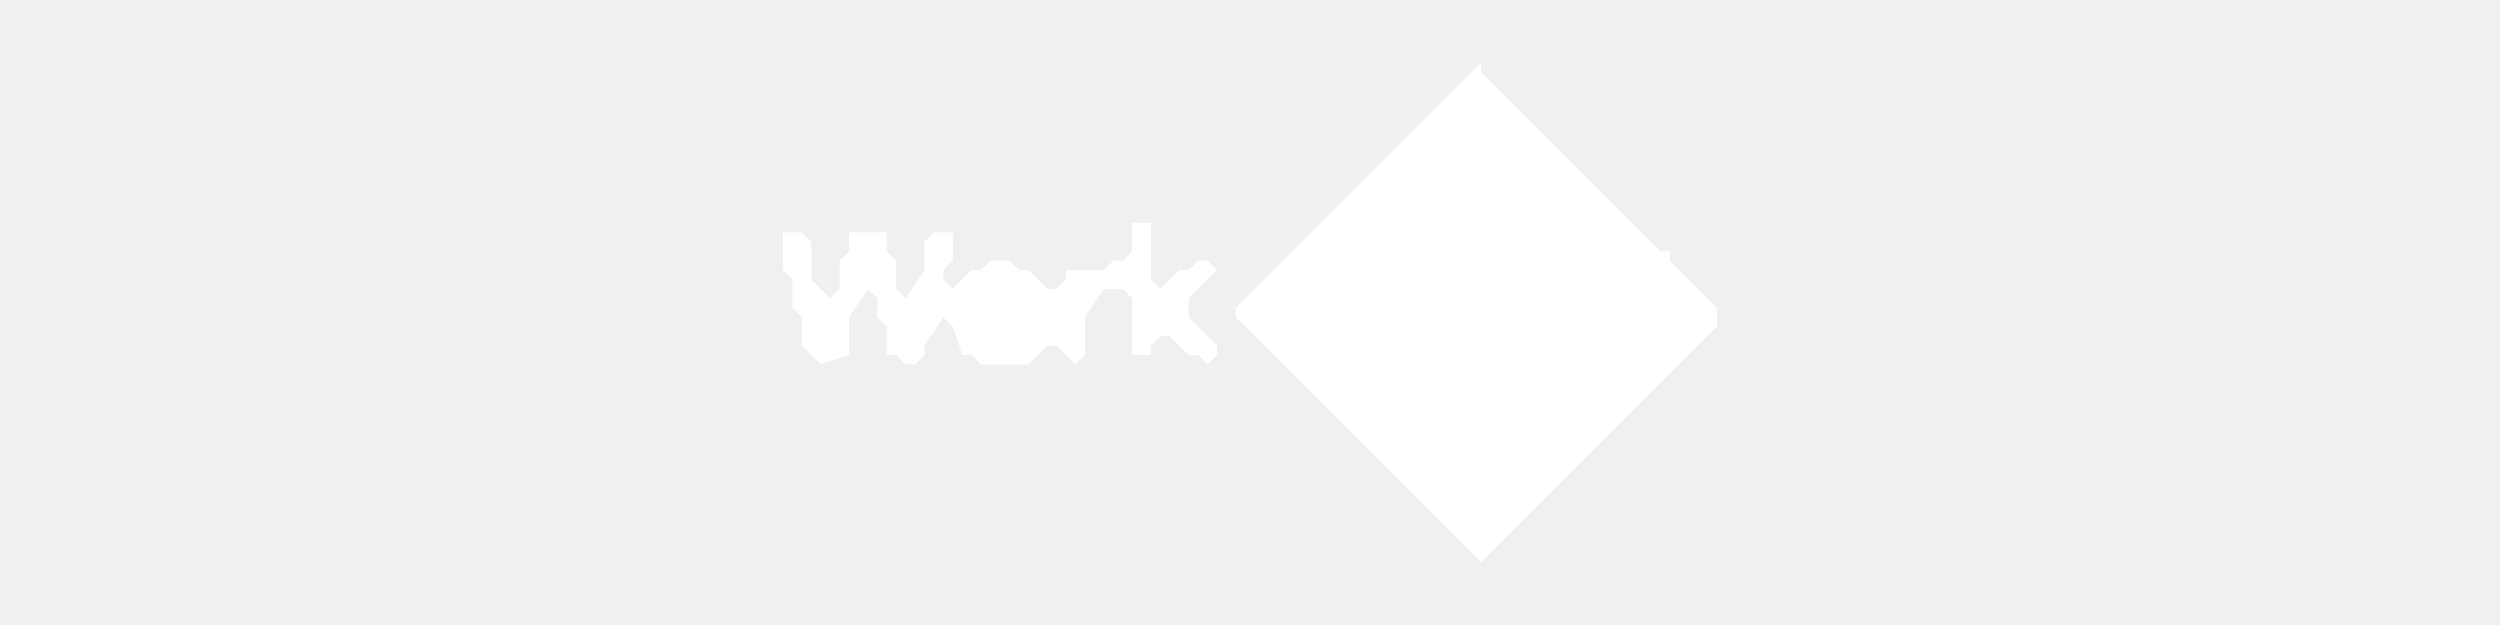
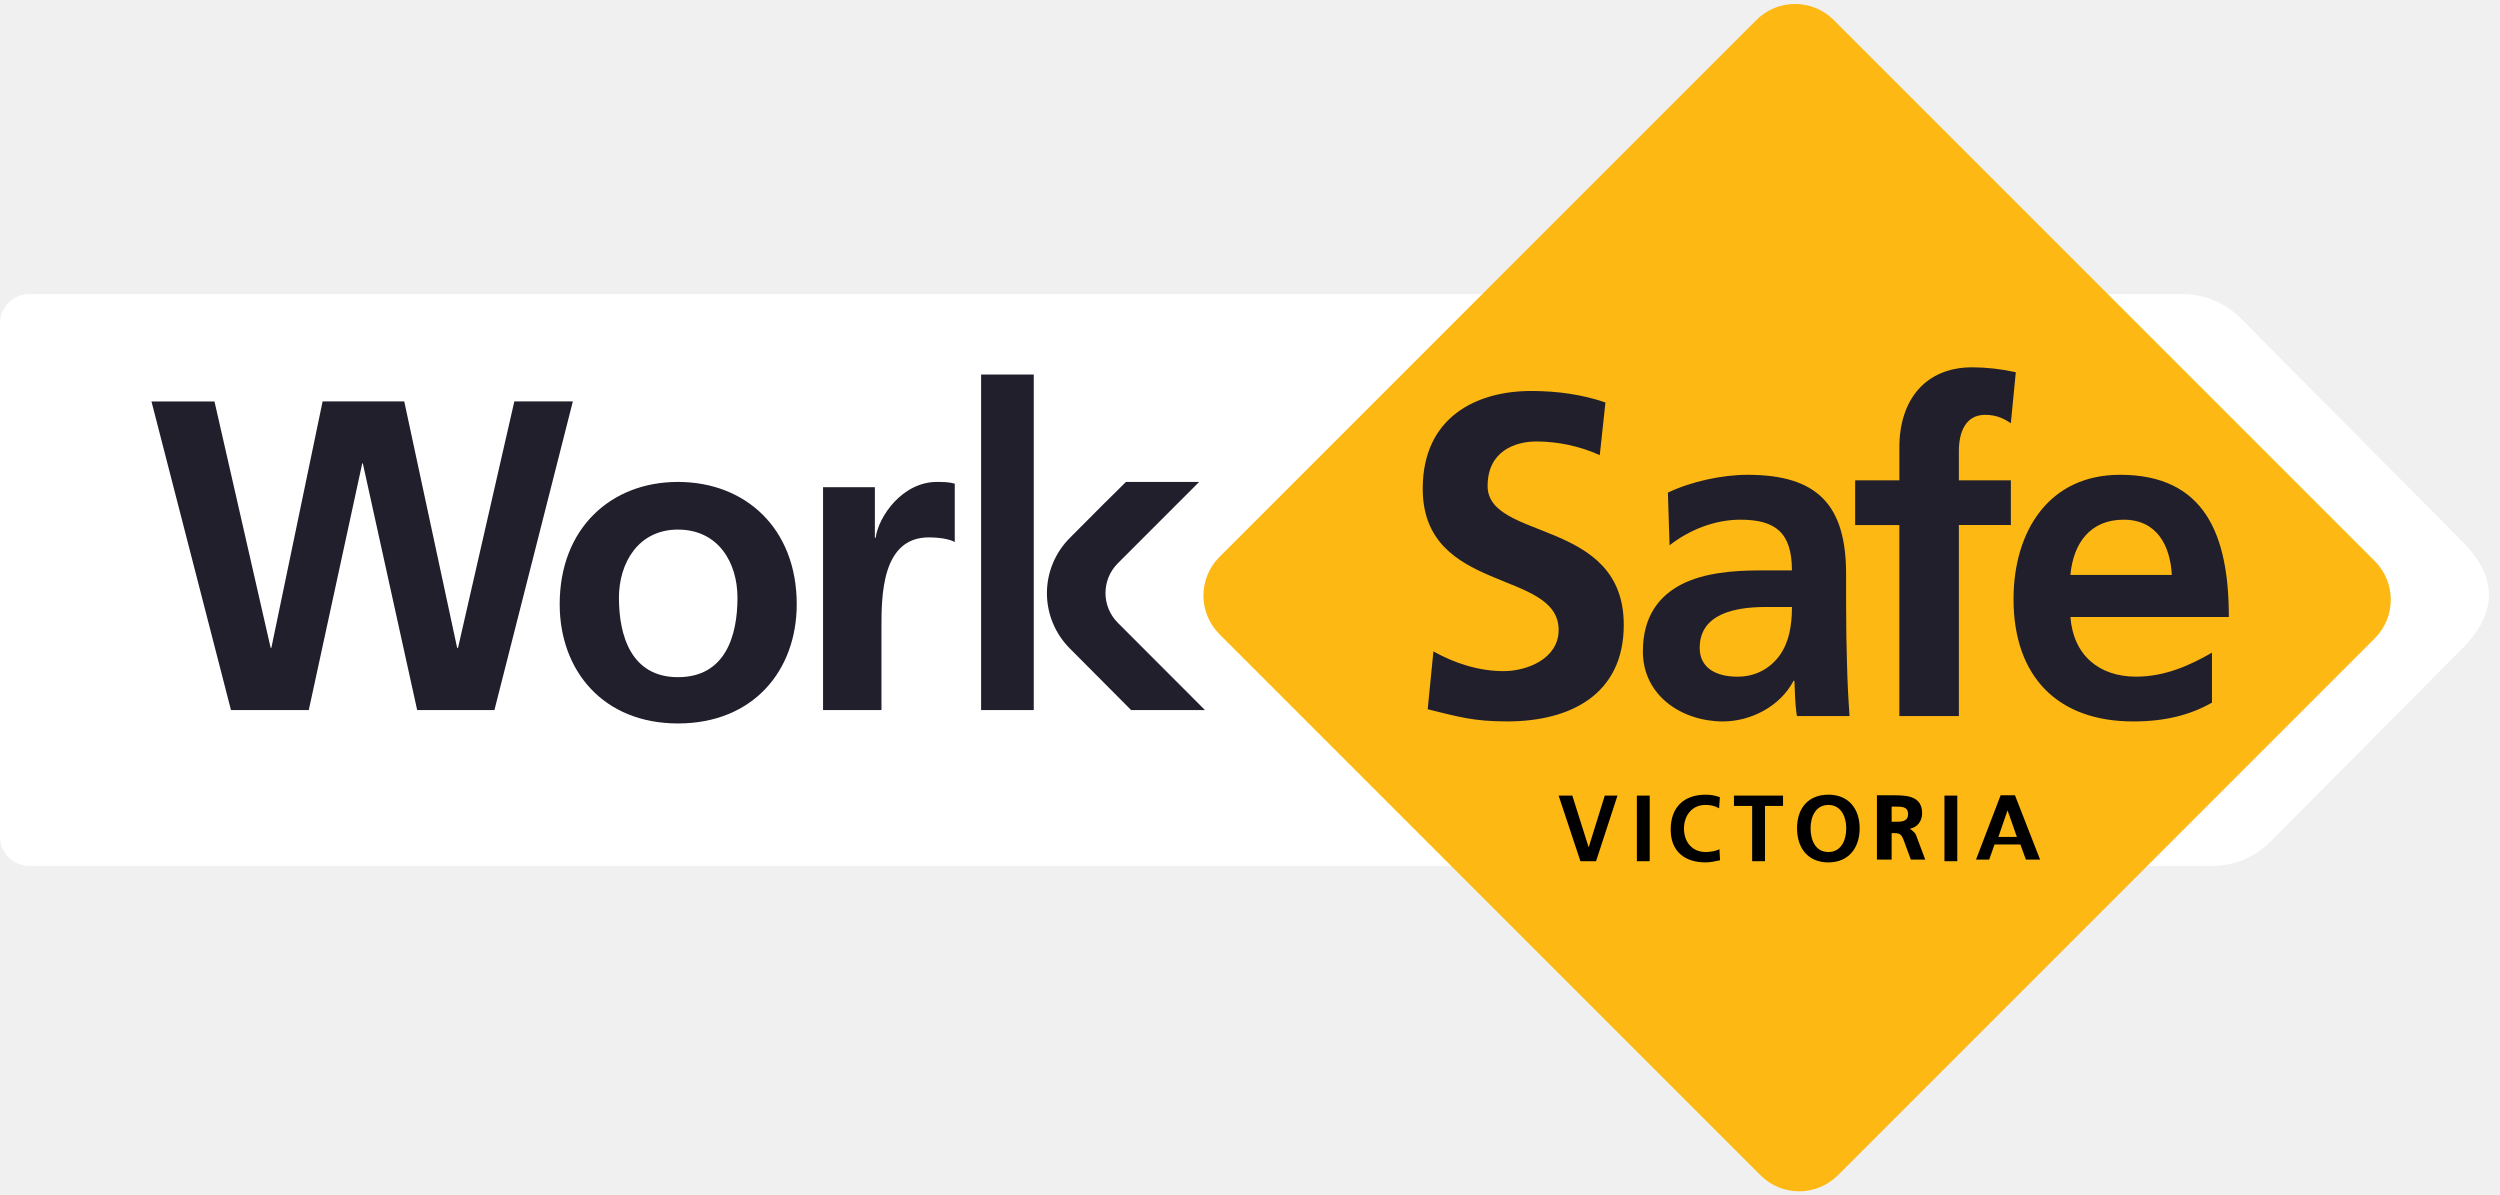
- <svg xmlns="http://www.w3.org/2000/svg" baseProfile="full" height="200" version="1.1" viewBox="0,0,800,200" width="800">
-   <defs />
-   <path d="M389.43,113.58 L389.43,110.57 L380.38,101.51 L380.38,95.47 L389.43,86.42 L386.42,83.40 L383.40,83.40 L380.38,86.42 L377.36,86.42 L371.32,92.45 L368.30,89.43 L368.30,71.32 L362.26,71.32 L362.26,80.38 L359.25,83.40 L356.23,83.40 L353.21,86.42 L341.13,86.42 L341.13,89.43 L338.11,92.45 L335.09,92.45 L329.06,86.42 L326.04,86.42 L323.02,83.40 L316.98,83.40 L313.96,86.42 L310.94,86.42 L304.91,92.45 L301.89,89.43 L301.89,86.42 L304.91,83.40 L304.91,74.34 L298.87,74.34 L295.85,77.36 L295.85,86.42 L289.81,95.47 L286.79,92.45 L286.79,83.40 L283.77,80.38 L283.77,74.34 L271.70,74.34 L271.70,80.38 L268.68,83.40 L268.68,92.45 L265.66,95.47 L259.62,89.43 L259.62,77.36 L256.60,74.34 L250.57,74.34 L250.57,86.42 L253.58,89.43 L253.58,98.49 L256.60,101.51 L256.60,110.57 L262.64,116.60 L271.70,113.58 L271.70,101.51 L277.74,92.45 L280.75,95.47 L280.75,101.51 L283.77,104.53 L283.77,113.58 L286.79,113.58 L289.81,116.60 L292.83,116.60 L295.85,113.58 L295.85,110.57 L301.89,101.51 L304.91,104.53 L307.92,113.58 L310.94,113.58 L313.96,116.60 L329.06,116.60 L335.09,110.57 L338.11,110.57 L344.15,116.60 L347.17,113.58 L347.17,101.51 L353.21,92.45 L359.25,92.45 L362.26,95.47 L362.26,113.58 L368.30,113.58 L368.30,110.57 L371.32,107.55 L374.34,107.55 L380.38,113.58 L383.40,113.58 L386.42,116.60 Z" fill="white" />
-   <path d="M473.96,20.00 L395.47,98.49 L395.47,101.51 L473.96,180.00 L549.43,104.53 L549.43,98.49 L534.34,83.40 L534.34,80.38 L531.32,80.38 L473.96,23.02 Z" fill="white" />
+ <svg xmlns="http://www.w3.org/2000/svg" viewBox="0 0 113 54">
+   <g fill="none" transform="translate(0 -1)">
+     <path fill="#FFF" d="M98.65 14.292H1.328C.594 14.292 0 14.886 0 15.62v23.19c0 .733.594 1.327 1.327 1.327h98.67c.986 0 1.931-.393 2.626-1.093l8.665-8.723c1.616-1.627 1.616-3.238 0-4.856l-10.011-10.08c-.695-.699-1.64-1.093-2.626-1.093z" />
+     <path fill="#201F2B" d="M54.202 22.784l-1.039 1.038-2.642 2.643c-.737.742-.737 1.94 0 2.681l3.943 3.948h-3.338l-2.766-2.78c-.665-.663-1.039-1.563-1.039-2.502 0-.939.374-1.839 1.04-2.502l1.474-1.48 1.058-1.046h3.31zm-7.476-4.853v15.163h-2.38V17.93h2.38zM43.155 25.5c-.238-.137-.708-.21-1.172-.21-2.141 0-2.141 2.66-2.141 4.107v3.697h-2.64V23.02h2.342v2.29h.034c.127-.948 1.194-2.527 2.773-2.527.252 0 .533 0 .804.08V25.5zM30.642 22.783c3.043 0 5.37 2.09 5.37 5.528 0 3.007-1.974 5.389-5.369 5.389-3.376 0-5.345-2.382-5.345-5.389 0-3.439 2.322-5.528 5.344-5.528zm.002 2.154c-1.802 0-2.668 1.52-2.668 3.081 0 1.71.549 3.59 2.668 3.59 2.137 0 2.69-1.858 2.69-3.59 0-1.591-.866-3.08-2.69-3.08zM18.856 33.094L16.4 21.945 16.373 21.945 13.957 33.094 10.44 33.094 6.846 19.145 9.694 19.145 12.234 30.285 12.265 30.285 14.582 19.144 18.272 19.144 20.663 30.285 20.702 30.285 23.248 19.144 25.893 19.144 22.348 33.094z" />
+     <rect width="39.262" height="39.527" x="61.598" y="8.25" fill="#FDB813" rx="2.468" transform="rotate(-45 81.229 28.013)" />
+     <path fill="#201F2B" d="M67.24 22.962c0-1.574 1.246-2.008 2.216-2.008.984.005 1.956.215 2.854.617l.256-2.38c-1.02-.35-2.148-.519-3.355-.519-2.47 0-4.904 1.178-4.904 4.415 0 4.771 6.143 3.627 6.143 6.386 0 1.302-1.423 1.862-2.49 1.862-1.104 0-2.208-.352-3.17-.892l-.258 2.615c1.383.34 2.063.55 3.592.55 2.832 0 5.27-1.198 5.27-4.366 0-4.833-6.155-3.78-6.155-6.281M78.984 22.461c3.15 0 4.46 1.343 4.46 4.49v1.372c0 1.061.017 1.875.04 2.66.019.804.056 1.554.116 2.383h-2.379c-.094-.561-.094-1.267-.113-1.593h-.04c-.622 1.185-1.966 1.836-3.193 1.836-1.826 0-3.617-1.143-3.617-3.166 0-1.592.738-2.516 1.77-3.042 1.024-.515 2.354-.618 3.479-.618h1.488c0-1.715-.75-2.293-2.334-2.293-1.148 0-2.3.454-3.197 1.158l-.075-2.381c1.039-.5 2.448-.806 3.595-.806zm2.012 5.976h-1.283c-1.201.014-2.887.266-2.887 1.846 0 .912.742 1.303 1.71 1.303.826 0 1.47-.376 1.895-.949.439-.608.565-1.368.565-2.2zM90.891 22.712h-2.35v-1.324c0-.823.283-1.638 1.189-1.638.58 0 .93.23 1.16.378l.224-2.303c-.644-.144-1.302-.219-1.963-.223-2.136 0-3.3 1.487-3.3 3.618v1.492h-1.998v2.02h1.997v8.634h2.691v-8.635h2.35v-2.019zM95.822 22.46c3.836 0 4.922 2.71 4.922 6.429h-7.16c.126 1.719 1.29 2.696 2.962 2.696 1.303 0 2.428-.504 3.435-1.084v2.258c-.986.56-2.116.85-3.562.85-3.41 0-5.407-2.022-5.407-5.526 0-3.08 1.6-5.622 4.81-5.622zm.164 2.03c-1.515 0-2.276 1.075-2.403 2.497h4.584c-.075-1.339-.68-2.497-2.18-2.497z" />
+     <path fill="#000" d="M71.812 39.287L71.803 39.287 71.069 36.962 70.45 36.962 71.435 39.925 72.142 39.925 73.109 36.962 72.535 36.962zM73.987 39.925L74.567 39.925 74.567 36.962 73.986 36.962zM77.095 39.511c-.613 0-.979-.457-.979-1.059 0-.605.375-1.07.965-1.07.204 0 .405.03.623.152l.034-.5c-.205-.077-.423-.116-.643-.114-.979 0-1.58.562-1.58 1.579 0 .996.648 1.482 1.58 1.482.213 0 .444-.052.651-.097l-.028-.503c-.133.08-.397.13-.622.13M78.375 37.429L79.197 37.429 79.197 39.925 79.778 39.925 79.778 37.428 80.593 37.428 80.593 36.962 78.375 36.962zM87.889 39.925L88.469 39.925 88.469 36.962 87.889 36.962zM82.643 36.919c.898 0 1.413.622 1.413 1.52 0 .894-.504 1.542-1.413 1.542-.918 0-1.417-.642-1.417-1.543 0-.908.507-1.518 1.417-1.518v-.001zm0 .464c-.574 0-.805.532-.805 1.055 0 .53.217 1.073.805 1.073.584 0 .807-.542.807-1.073 0-.523-.237-1.055-.807-1.055zM85.662 36.947c.58.004 1.218.06 1.218.813 0 .35-.215.642-.547.693 0 .019.21.144.268.282l.42 1.12h-.65l-.335-.905c-.088-.223-.165-.292-.4-.292h-.134v1.197h-.665v-2.909h.825zm.045.512h-.205v.684h.205c.258 0 .538-.013.538-.348 0-.357-.327-.336-.602-.336h.064zM91.076 36.946l1.137 2.909h-.641l-.252-.685h-1.167l-.242.685h-.596l1.113-2.909h.648zm-.333.684h-.003l-.413 1.198h.836l-.42-1.198z" />
+   </g>
</svg>
